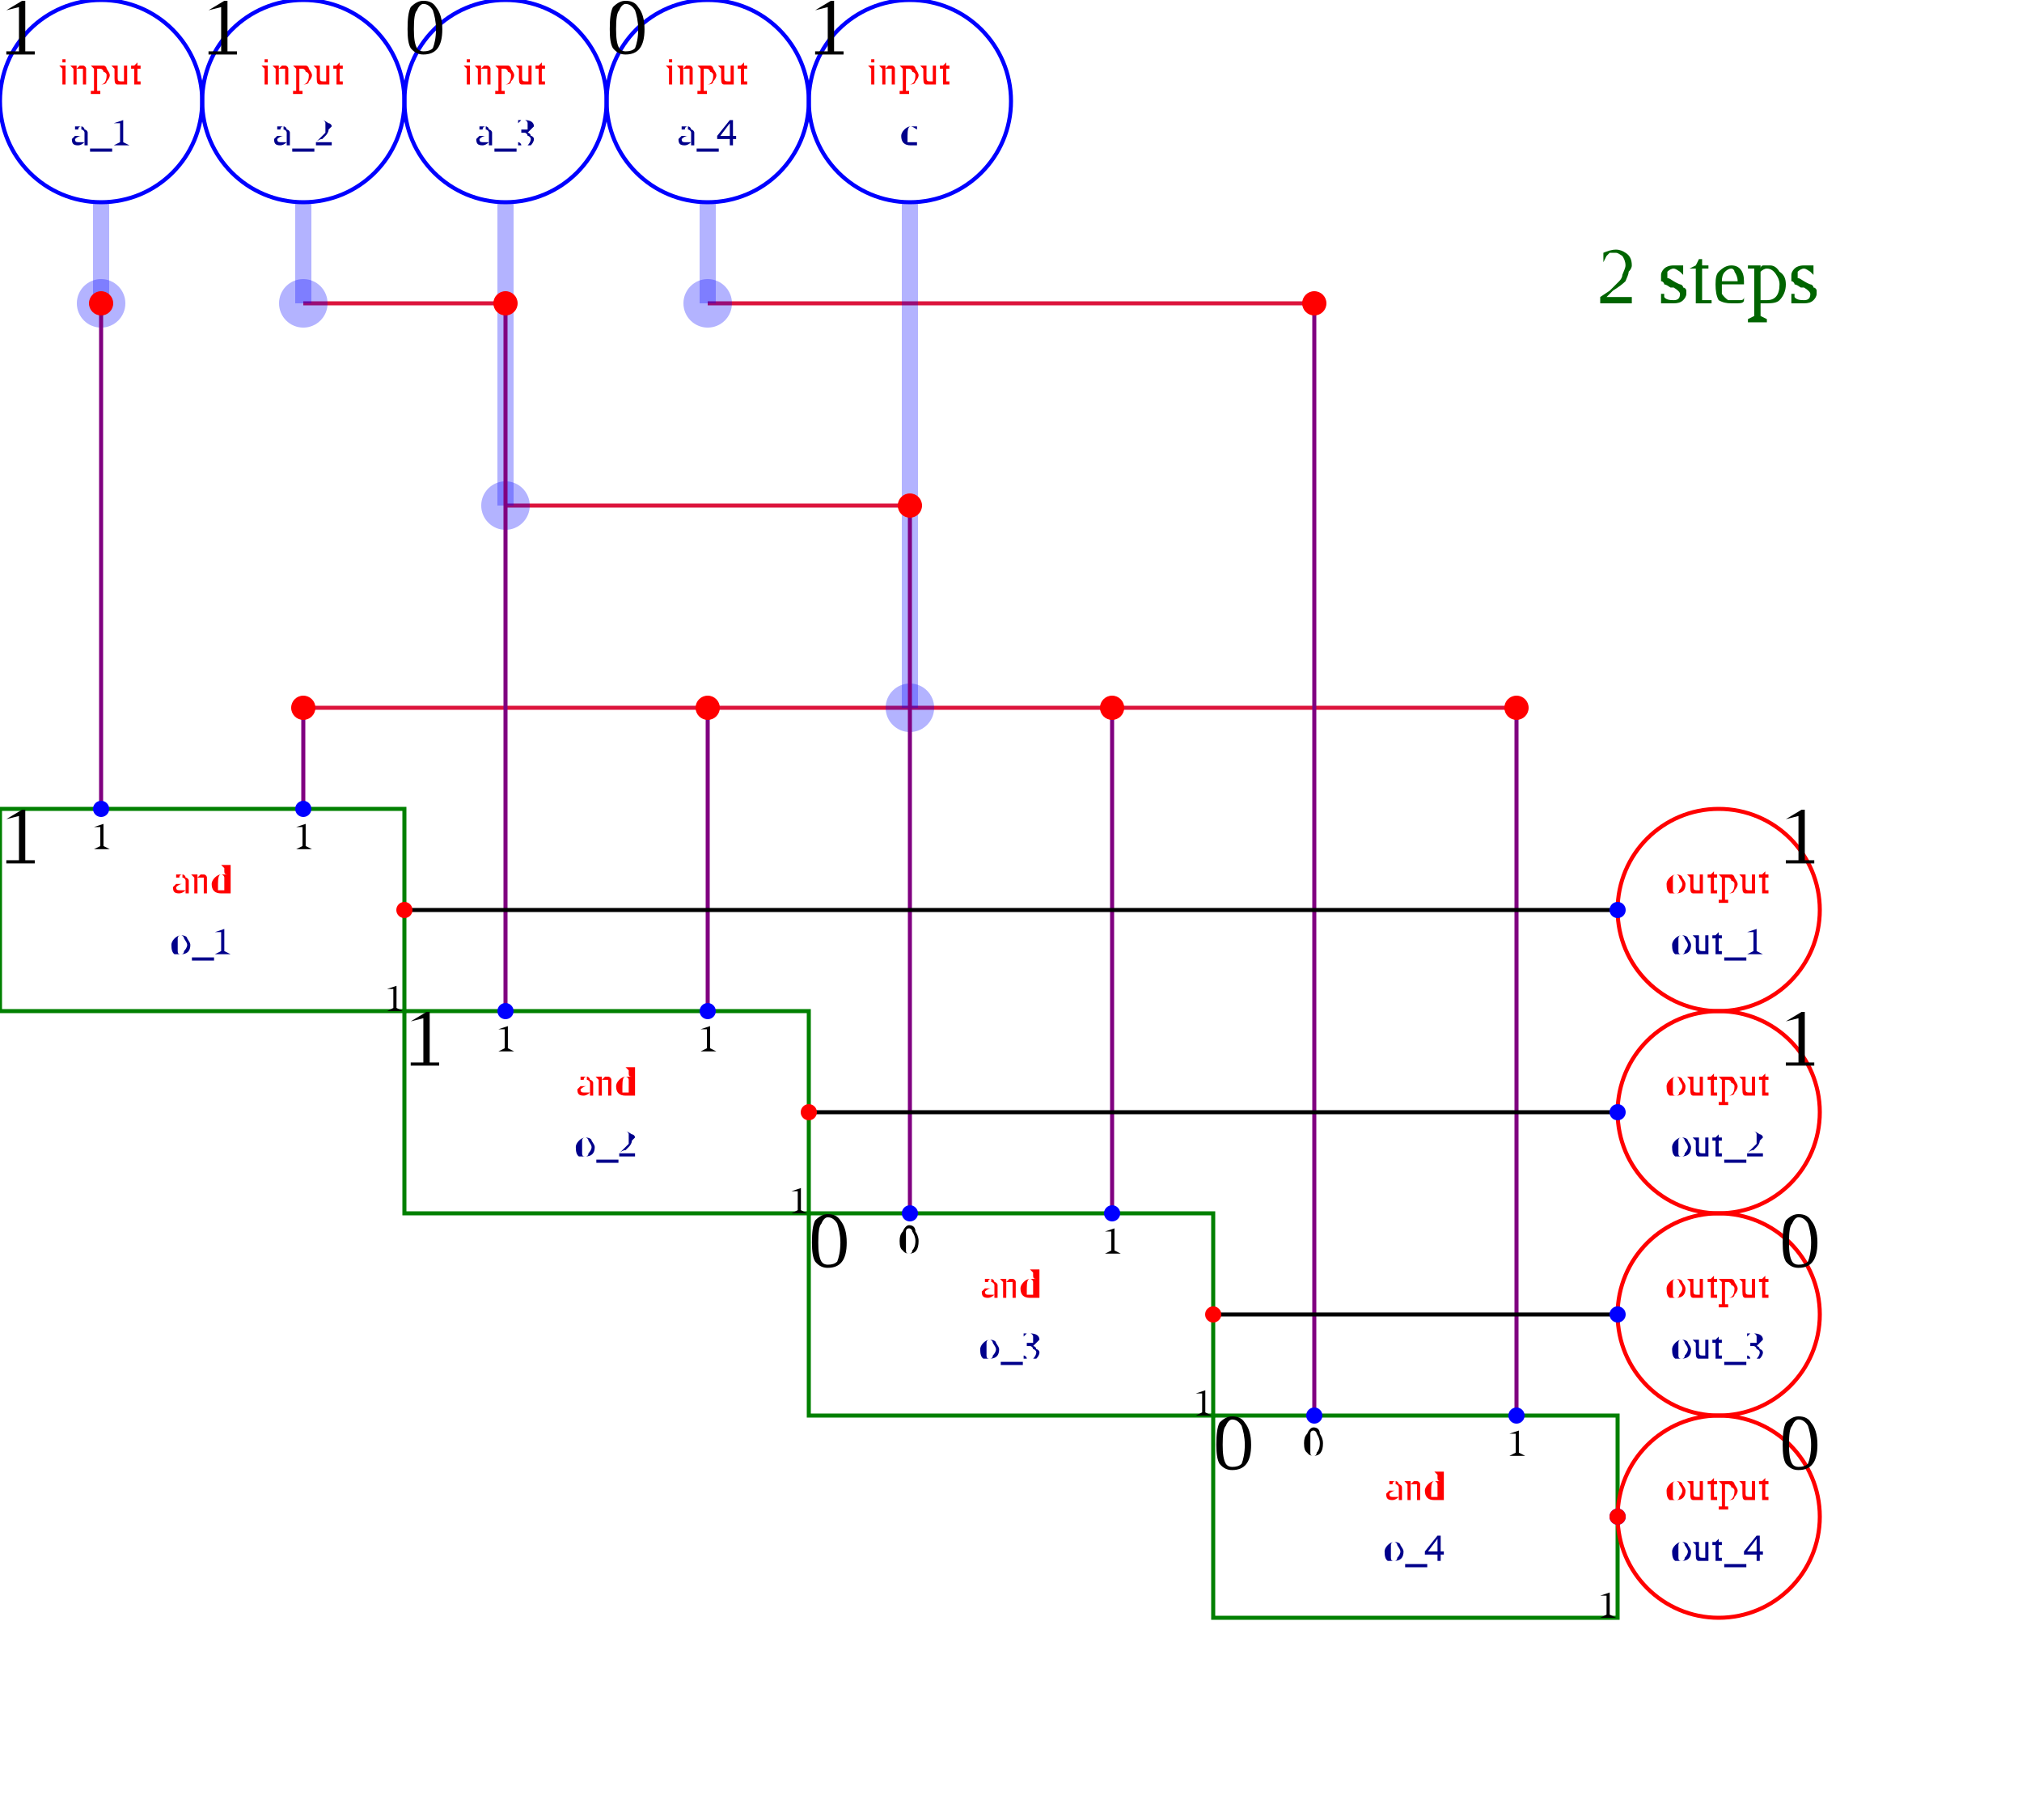
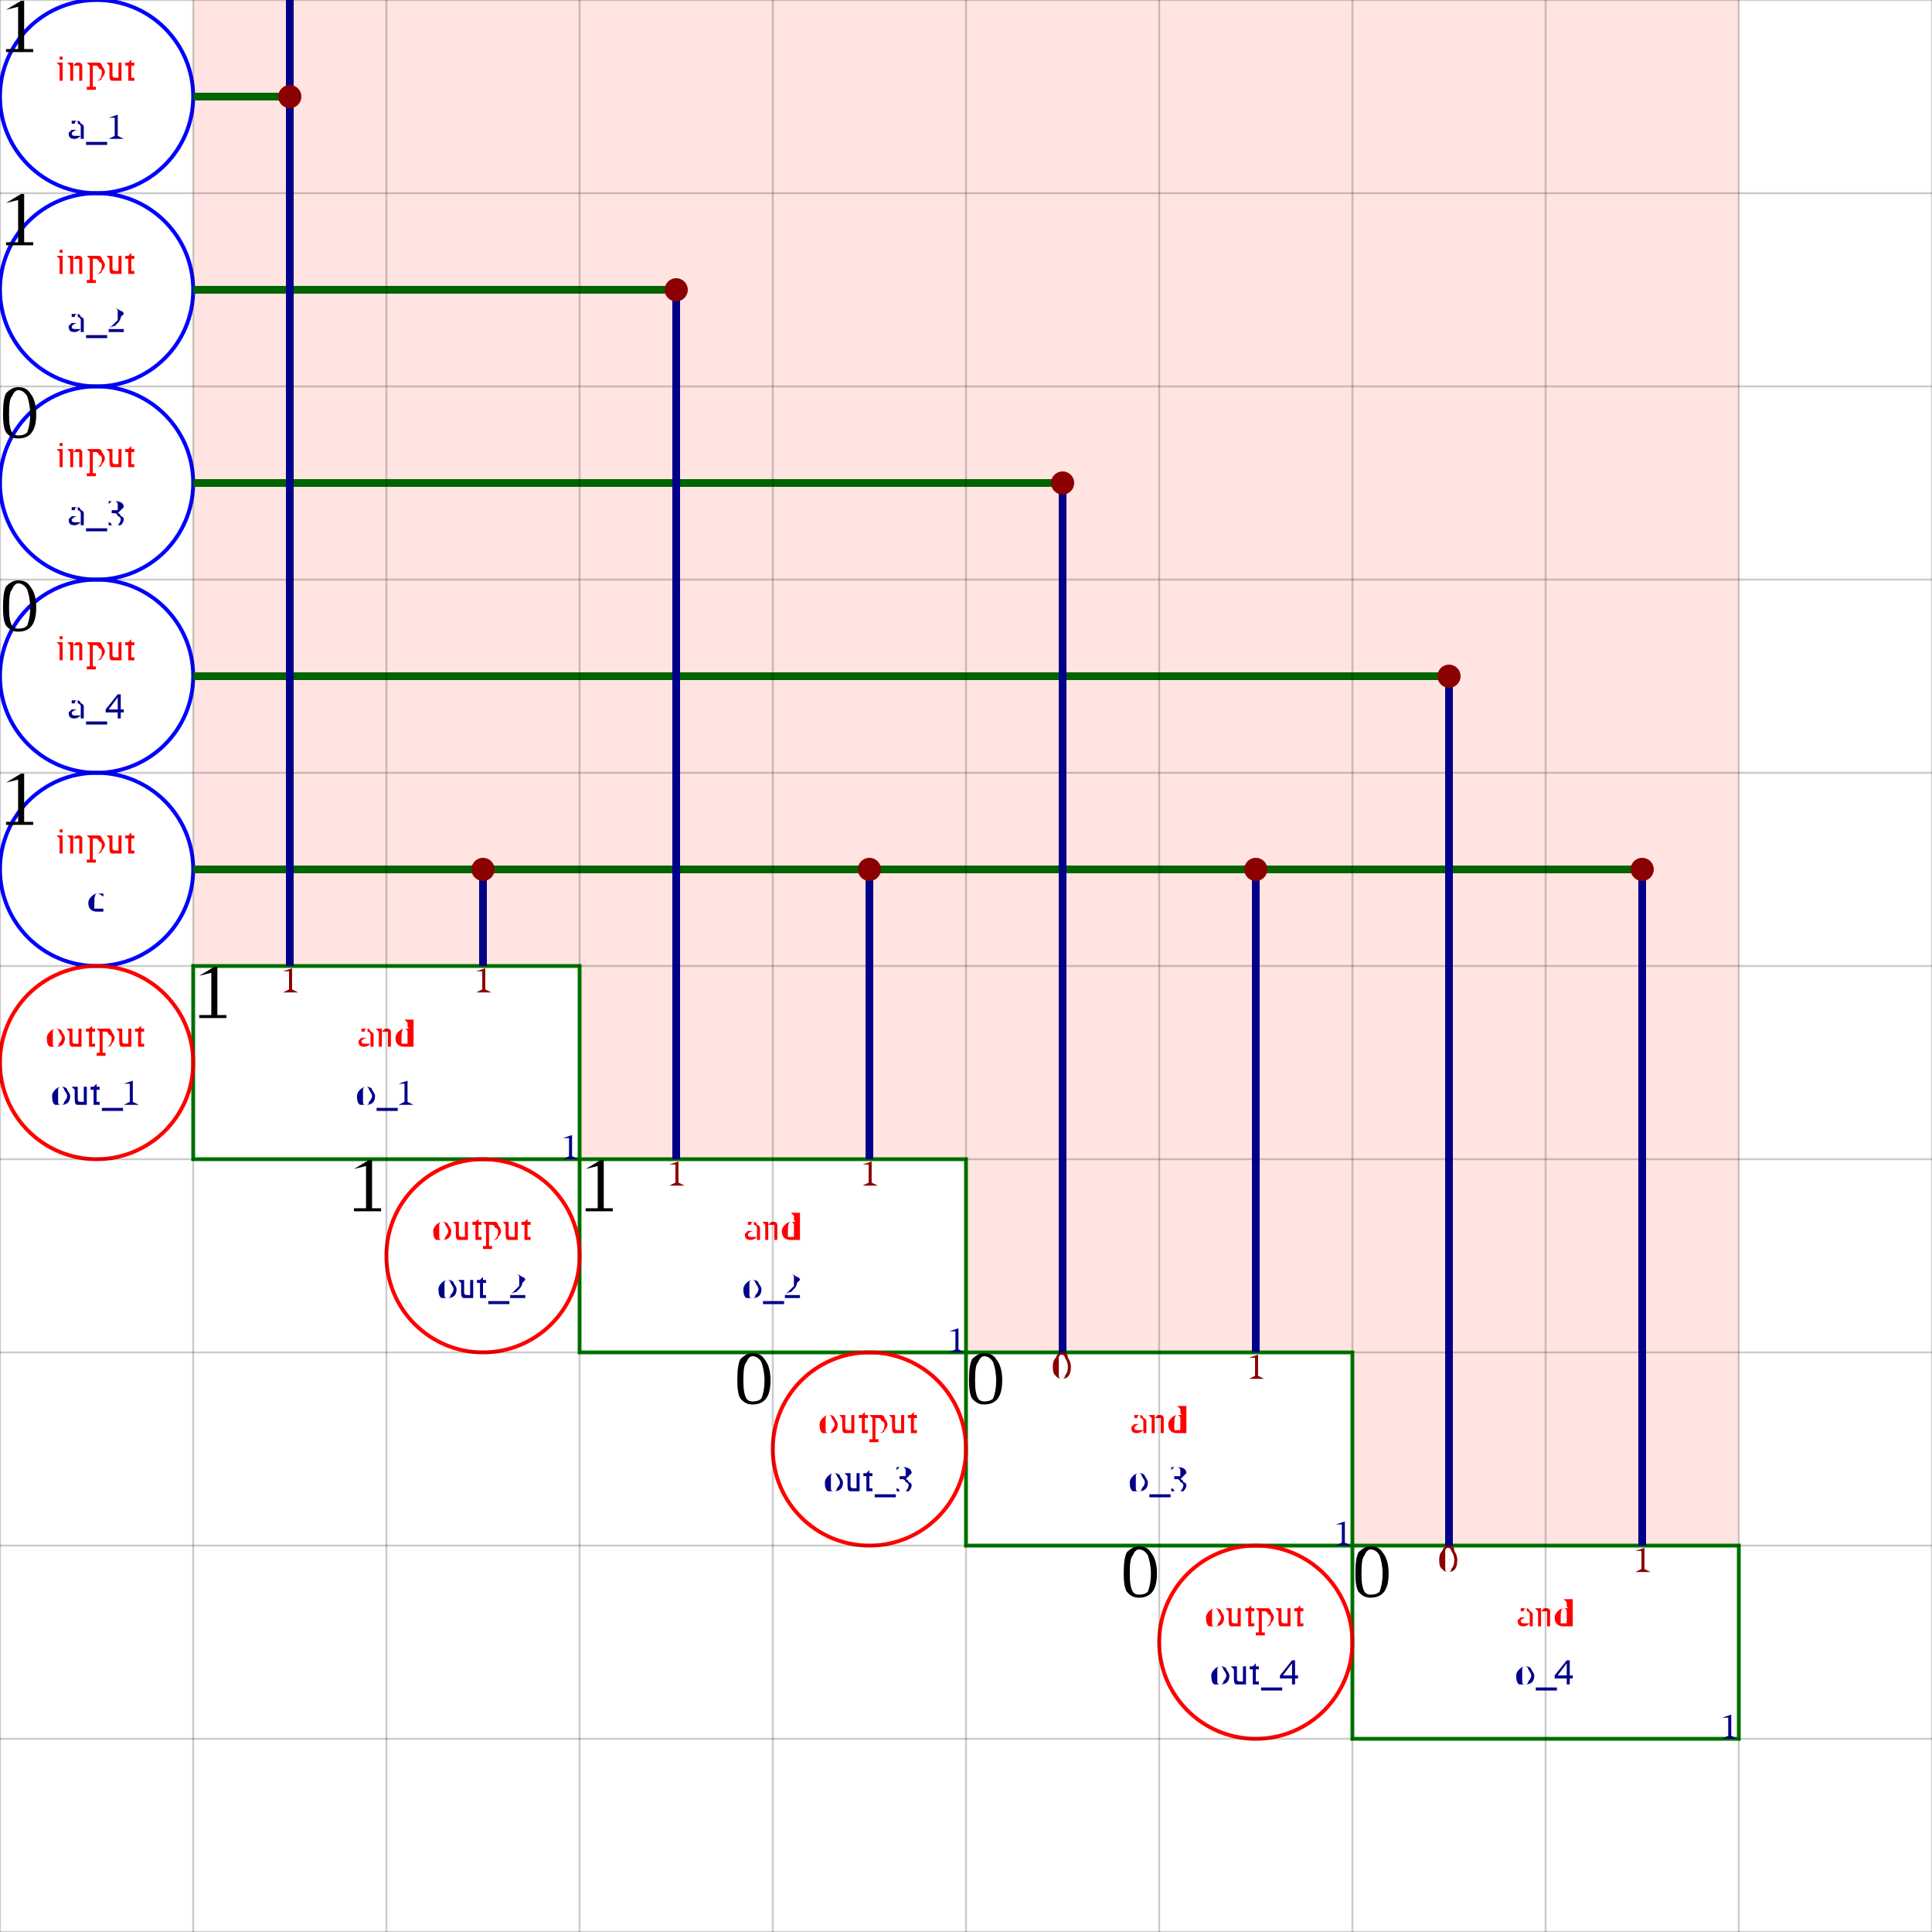
- <svg xmlns="http://www.w3.org/2000/svg" height="100%" viewBox="0 0 10 9" width="100%">
-   <text fill="darkGreen" font-size="0.4" stroke-width="0.04" text-anchor="end" x="9" y="1.5" z="-1">2 steps</text>
-   <line font-size="0.2" opacity="0.3" stroke="blue" stroke-width="0.08" x1="0.5" x2="0.5" y1="1" y2="1.5" />
-   <circle cx="0.5" cy="1.5" fill="blue" font-size="0.2" opacity="0.3" r="0.12" stroke-width="0.02" />
-   <line font-size="0.2" stroke="#DC143C" stroke-width="0.02" x1="1.5" x2="2.5" y1="1.5" y2="1.5" />
-   <line font-size="0.2" opacity="0.3" stroke="blue" stroke-width="0.08" x1="1.5" x2="1.5" y1="1" y2="1.5" />
-   <circle cx="1.5" cy="1.5" fill="blue" font-size="0.2" opacity="0.3" r="0.12" stroke-width="0.02" />
-   <line font-size="0.2" stroke="#DC143C" stroke-width="0.02" x1="2.5" x2="4.5" y1="2.5" y2="2.5" />
-   <line font-size="0.2" opacity="0.3" stroke="blue" stroke-width="0.08" x1="2.5" x2="2.5" y1="1" y2="2.5" />
-   <circle cx="2.5" cy="2.5" fill="blue" font-size="0.2" opacity="0.3" r="0.12" stroke-width="0.02" />
-   <line font-size="0.2" stroke="#DC143C" stroke-width="0.02" x1="3.5" x2="6.5" y1="1.5" y2="1.5" />
-   <line font-size="0.2" opacity="0.3" stroke="blue" stroke-width="0.08" x1="3.5" x2="3.5" y1="1" y2="1.5" />
-   <circle cx="3.5" cy="1.5" fill="blue" font-size="0.2" opacity="0.3" r="0.12" stroke-width="0.02" />
-   <line font-size="0.2" stroke="#DC143C" stroke-width="0.02" x1="1.5" x2="7.5" y1="3.5" y2="3.5" />
-   <line font-size="0.2" opacity="0.3" stroke="blue" stroke-width="0.08" x1="4.5" x2="4.5" y1="1" y2="3.5" />
-   <circle cx="4.5" cy="3.5" fill="blue" font-size="0.2" opacity="0.3" r="0.12" stroke-width="0.02" />
+ <svg xmlns="http://www.w3.org/2000/svg" height="100%" viewBox="0 0 10 10" width="100%">
+   <text fill="darkGreen" font-size="0.4" stroke-width="0.04" text-anchor="end" x="3" y="1" z="-1">2 steps</text>
+   <text fill="darkGreen" font-size="0.4" stroke-width="0.04" text-anchor="end" x="3" y="1.5" z="-1">5 thick</text>
+   <rect fill="mistyrose" font-size="0.2" height="1" stroke="transparent" stroke-width="0.02" width="1" x="1" y="0" />
+   <rect fill="mistyrose" font-size="0.2" height="1" stroke="transparent" stroke-width="0.02" width="1" x="1" y="1" />
+   <rect fill="mistyrose" font-size="0.2" height="1" stroke="transparent" stroke-width="0.02" width="1" x="1" y="2" />
+   <rect fill="mistyrose" font-size="0.2" height="1" stroke="transparent" stroke-width="0.02" width="1" x="1" y="3" />
+   <rect fill="mistyrose" font-size="0.2" height="1" stroke="transparent" stroke-width="0.02" width="1" x="1" y="4" />
+   <rect fill="mistyrose" font-size="0.2" height="1" stroke="transparent" stroke-width="0.02" width="1" x="2" y="0" />
+   <rect fill="mistyrose" font-size="0.2" height="1" stroke="transparent" stroke-width="0.02" width="1" x="2" y="1" />
+   <rect fill="mistyrose" font-size="0.2" height="1" stroke="transparent" stroke-width="0.02" width="1" x="2" y="2" />
+   <rect fill="mistyrose" font-size="0.2" height="1" stroke="transparent" stroke-width="0.02" width="1" x="2" y="3" />
+   <rect fill="mistyrose" font-size="0.2" height="1" stroke="transparent" stroke-width="0.02" width="1" x="2" y="4" />
+   <rect fill="mistyrose" font-size="0.2" height="1" stroke="transparent" stroke-width="0.02" width="1" x="3" y="0" />
+   <rect fill="mistyrose" font-size="0.2" height="1" stroke="transparent" stroke-width="0.02" width="1" x="3" y="1" />
+   <rect fill="mistyrose" font-size="0.2" height="1" stroke="transparent" stroke-width="0.02" width="1" x="3" y="2" />
+   <rect fill="mistyrose" font-size="0.2" height="1" stroke="transparent" stroke-width="0.02" width="1" x="3" y="3" />
+   <rect fill="mistyrose" font-size="0.2" height="1" stroke="transparent" stroke-width="0.02" width="1" x="3" y="4" />
+   <rect fill="mistyrose" font-size="0.2" height="1" stroke="transparent" stroke-width="0.02" width="1" x="3" y="5" />
+   <rect fill="mistyrose" font-size="0.2" height="1" stroke="transparent" stroke-width="0.02" width="1" x="4" y="0" />
+   <rect fill="mistyrose" font-size="0.2" height="1" stroke="transparent" stroke-width="0.02" width="1" x="4" y="1" />
+   <rect fill="mistyrose" font-size="0.2" height="1" stroke="transparent" stroke-width="0.02" width="1" x="4" y="2" />
+   <rect fill="mistyrose" font-size="0.2" height="1" stroke="transparent" stroke-width="0.02" width="1" x="4" y="3" />
+   <rect fill="mistyrose" font-size="0.2" height="1" stroke="transparent" stroke-width="0.02" width="1" x="4" y="4" />
+   <rect fill="mistyrose" font-size="0.2" height="1" stroke="transparent" stroke-width="0.02" width="1" x="4" y="5" />
+   <rect fill="mistyrose" font-size="0.2" height="1" stroke="transparent" stroke-width="0.02" width="1" x="5" y="0" />
+   <rect fill="mistyrose" font-size="0.2" height="1" stroke="transparent" stroke-width="0.02" width="1" x="5" y="1" />
+   <rect fill="mistyrose" font-size="0.2" height="1" stroke="transparent" stroke-width="0.02" width="1" x="5" y="2" />
+   <rect fill="mistyrose" font-size="0.2" height="1" stroke="transparent" stroke-width="0.02" width="1" x="5" y="3" />
+   <rect fill="mistyrose" font-size="0.2" height="1" stroke="transparent" stroke-width="0.02" width="1" x="5" y="4" />
+   <rect fill="mistyrose" font-size="0.2" height="1" stroke="transparent" stroke-width="0.02" width="1" x="5" y="5" />
+   <rect fill="mistyrose" font-size="0.2" height="1" stroke="transparent" stroke-width="0.02" width="1" x="5" y="6" />
+   <rect fill="mistyrose" font-size="0.2" height="1" stroke="transparent" stroke-width="0.02" width="1" x="6" y="0" />
+   <rect fill="mistyrose" font-size="0.2" height="1" stroke="transparent" stroke-width="0.02" width="1" x="6" y="1" />
+   <rect fill="mistyrose" font-size="0.2" height="1" stroke="transparent" stroke-width="0.02" width="1" x="6" y="2" />
+   <rect fill="mistyrose" font-size="0.2" height="1" stroke="transparent" stroke-width="0.02" width="1" x="6" y="3" />
+   <rect fill="mistyrose" font-size="0.2" height="1" stroke="transparent" stroke-width="0.02" width="1" x="6" y="4" />
+   <rect fill="mistyrose" font-size="0.2" height="1" stroke="transparent" stroke-width="0.02" width="1" x="6" y="5" />
+   <rect fill="mistyrose" font-size="0.2" height="1" stroke="transparent" stroke-width="0.02" width="1" x="6" y="6" />
+   <rect fill="mistyrose" font-size="0.2" height="1" stroke="transparent" stroke-width="0.02" width="1" x="7" y="0" />
+   <rect fill="mistyrose" font-size="0.2" height="1" stroke="transparent" stroke-width="0.02" width="1" x="7" y="1" />
+   <rect fill="mistyrose" font-size="0.2" height="1" stroke="transparent" stroke-width="0.02" width="1" x="7" y="2" />
+   <rect fill="mistyrose" font-size="0.2" height="1" stroke="transparent" stroke-width="0.02" width="1" x="7" y="3" />
+   <rect fill="mistyrose" font-size="0.2" height="1" stroke="transparent" stroke-width="0.02" width="1" x="7" y="4" />
+   <rect fill="mistyrose" font-size="0.2" height="1" stroke="transparent" stroke-width="0.02" width="1" x="7" y="5" />
+   <rect fill="mistyrose" font-size="0.2" height="1" stroke="transparent" stroke-width="0.02" width="1" x="7" y="6" />
+   <rect fill="mistyrose" font-size="0.2" height="1" stroke="transparent" stroke-width="0.02" width="1" x="7" y="7" />
+   <rect fill="mistyrose" font-size="0.2" height="1" stroke="transparent" stroke-width="0.02" width="1" x="8" y="0" />
+   <rect fill="mistyrose" font-size="0.2" height="1" stroke="transparent" stroke-width="0.02" width="1" x="8" y="1" />
+   <rect fill="mistyrose" font-size="0.2" height="1" stroke="transparent" stroke-width="0.02" width="1" x="8" y="2" />
+   <rect fill="mistyrose" font-size="0.2" height="1" stroke="transparent" stroke-width="0.02" width="1" x="8" y="3" />
+   <rect fill="mistyrose" font-size="0.2" height="1" stroke="transparent" stroke-width="0.02" width="1" x="8" y="4" />
+   <rect fill="mistyrose" font-size="0.2" height="1" stroke="transparent" stroke-width="0.02" width="1" x="8" y="5" />
+   <rect fill="mistyrose" font-size="0.2" height="1" stroke="transparent" stroke-width="0.02" width="1" x="8" y="6" />
+   <rect fill="mistyrose" font-size="0.2" height="1" stroke="transparent" stroke-width="0.02" width="1" x="8" y="7" />
  <circle cx="0.5" cy="0.5" fill="transparent" font-size="0.2" r="0.5" stroke="blue" stroke-width="0.02" />
  <text dominant-baseline="hanging" fill="black" font-size="0.4" stroke-width="0.04" text-anchor="start" x="0" y="0">1</text>
  <text dominant-baseline="auto" fill="red" font-size="0.2" stroke-width="0.02" text-anchor="middle" x="0.5" y="0.417">input</text>
  <text dominant-baseline="hanging" fill="darkblue" font-size="0.2" stroke-width="0.02" text-anchor="middle" x="0.5" y="0.583">a_1</text>
-   <circle cx="1.5" cy="0.5" fill="transparent" font-size="0.2" r="0.5" stroke="blue" stroke-width="0.02" />
-   <text dominant-baseline="hanging" fill="black" font-size="0.4" stroke-width="0.04" text-anchor="start" x="1" y="0">1</text>
-   <text dominant-baseline="auto" fill="red" font-size="0.2" stroke-width="0.02" text-anchor="middle" x="1.5" y="0.417">input</text>
-   <text dominant-baseline="hanging" fill="darkblue" font-size="0.2" stroke-width="0.02" text-anchor="middle" x="1.5" y="0.583">a_2</text>
-   <circle cx="2.5" cy="0.5" fill="transparent" font-size="0.2" r="0.5" stroke="blue" stroke-width="0.02" />
-   <text dominant-baseline="hanging" fill="black" font-size="0.4" stroke-width="0.04" text-anchor="start" x="2" y="0">0</text>
-   <text dominant-baseline="auto" fill="red" font-size="0.2" stroke-width="0.02" text-anchor="middle" x="2.5" y="0.417">input</text>
-   <text dominant-baseline="hanging" fill="darkblue" font-size="0.2" stroke-width="0.02" text-anchor="middle" x="2.5" y="0.583">a_3</text>
-   <circle cx="3.5" cy="0.5" fill="transparent" font-size="0.2" r="0.5" stroke="blue" stroke-width="0.02" />
-   <text dominant-baseline="hanging" fill="black" font-size="0.4" stroke-width="0.04" text-anchor="start" x="3" y="0">0</text>
-   <text dominant-baseline="auto" fill="red" font-size="0.2" stroke-width="0.02" text-anchor="middle" x="3.5" y="0.417">input</text>
-   <text dominant-baseline="hanging" fill="darkblue" font-size="0.2" stroke-width="0.02" text-anchor="middle" x="3.5" y="0.583">a_4</text>
-   <circle cx="4.5" cy="0.5" fill="transparent" font-size="0.2" r="0.5" stroke="blue" stroke-width="0.02" />
-   <text dominant-baseline="hanging" fill="black" font-size="0.4" stroke-width="0.04" text-anchor="start" x="4" y="0">1</text>
-   <text dominant-baseline="auto" fill="red" font-size="0.2" stroke-width="0.02" text-anchor="middle" x="4.5" y="0.417">input</text>
-   <text dominant-baseline="hanging" fill="darkblue" font-size="0.2" stroke-width="0.02" text-anchor="middle" x="4.5" y="0.583">c</text>
-   <rect fill="transparent" font-size="0.2" height="1" stroke="green" stroke-width="0.02" width="2" x="0" y="4" />
+   <circle cx="0.5" cy="1.5" fill="transparent" font-size="0.2" r="0.5" stroke="blue" stroke-width="0.02" />
+   <text dominant-baseline="hanging" fill="black" font-size="0.4" stroke-width="0.04" text-anchor="start" x="0" y="1">1</text>
+   <text dominant-baseline="auto" fill="red" font-size="0.2" stroke-width="0.02" text-anchor="middle" x="0.5" y="1.417">input</text>
+   <text dominant-baseline="hanging" fill="darkblue" font-size="0.2" stroke-width="0.02" text-anchor="middle" x="0.5" y="1.583">a_2</text>
+   <circle cx="0.5" cy="2.5" fill="transparent" font-size="0.2" r="0.5" stroke="blue" stroke-width="0.02" />
+   <text dominant-baseline="hanging" fill="black" font-size="0.4" stroke-width="0.04" text-anchor="start" x="0" y="2">0</text>
+   <text dominant-baseline="auto" fill="red" font-size="0.2" stroke-width="0.02" text-anchor="middle" x="0.5" y="2.417">input</text>
+   <text dominant-baseline="hanging" fill="darkblue" font-size="0.2" stroke-width="0.02" text-anchor="middle" x="0.5" y="2.583">a_3</text>
+   <circle cx="0.5" cy="3.5" fill="transparent" font-size="0.2" r="0.5" stroke="blue" stroke-width="0.02" />
+   <text dominant-baseline="hanging" fill="black" font-size="0.4" stroke-width="0.04" text-anchor="start" x="0" y="3">0</text>
+   <text dominant-baseline="auto" fill="red" font-size="0.2" stroke-width="0.02" text-anchor="middle" x="0.5" y="3.417">input</text>
+   <text dominant-baseline="hanging" fill="darkblue" font-size="0.2" stroke-width="0.02" text-anchor="middle" x="0.5" y="3.583">a_4</text>
+   <circle cx="0.5" cy="4.5" fill="transparent" font-size="0.2" r="0.5" stroke="blue" stroke-width="0.02" />
  <text dominant-baseline="hanging" fill="black" font-size="0.4" stroke-width="0.04" text-anchor="start" x="0" y="4">1</text>
-   <text fill="black" font-size="0.2" stroke-width="0.02" text-anchor="end" x="2" y="5">1</text>
-   <text dominant-baseline="auto" fill="red" font-size="0.2" stroke-width="0.02" text-anchor="middle" x="1" y="4.417">and</text>
-   <text dominant-baseline="hanging" fill="darkblue" font-size="0.2" stroke-width="0.02" text-anchor="middle" x="1" y="4.583">o_1</text>
-   <line font-size="0.2" stroke="purple" stroke-width="0.02" x1="0.5" x2="0.5" y1="1.5" y2="4" />
-   <circle cx="0.5" cy="1.5" fill="red" font-size="0.2" r="0.06" stroke-width="0.02" />
-   <circle cx="0.5" cy="4" fill="blue" font-size="0.2" r="0.04" stroke-width="0.02" />
-   <text fill="black" font-size="0.2" stroke-width="0.02" text-anchor="middle" x="0.5" y="4.2">1</text>
-   <line font-size="0.2" stroke="purple" stroke-width="0.02" x1="1.5" x2="1.5" y1="3.5" y2="4" />
-   <circle cx="1.5" cy="3.5" fill="red" font-size="0.2" r="0.06" stroke-width="0.02" />
-   <circle cx="1.5" cy="4" fill="blue" font-size="0.2" r="0.04" stroke-width="0.02" />
-   <text fill="black" font-size="0.2" stroke-width="0.02" text-anchor="middle" x="1.5" y="4.2">1</text>
-   <rect fill="transparent" font-size="0.2" height="1" stroke="green" stroke-width="0.02" width="2" x="2" y="5" />
-   <text dominant-baseline="hanging" fill="black" font-size="0.4" stroke-width="0.04" text-anchor="start" x="2" y="5">1</text>
-   <text fill="black" font-size="0.2" stroke-width="0.02" text-anchor="end" x="4" y="6">1</text>
-   <text dominant-baseline="auto" fill="red" font-size="0.2" stroke-width="0.02" text-anchor="middle" x="3" y="5.417">and</text>
-   <text dominant-baseline="hanging" fill="darkblue" font-size="0.2" stroke-width="0.02" text-anchor="middle" x="3" y="5.583">o_2</text>
-   <line font-size="0.2" stroke="purple" stroke-width="0.02" x1="2.5" x2="2.5" y1="1.5" y2="5" />
-   <circle cx="2.5" cy="1.5" fill="red" font-size="0.2" r="0.06" stroke-width="0.02" />
-   <circle cx="2.5" cy="5" fill="blue" font-size="0.2" r="0.04" stroke-width="0.02" />
-   <text fill="black" font-size="0.2" stroke-width="0.02" text-anchor="middle" x="2.5" y="5.2">1</text>
-   <line font-size="0.2" stroke="purple" stroke-width="0.02" x1="3.5" x2="3.5" y1="3.5" y2="5" />
-   <circle cx="3.5" cy="3.5" fill="red" font-size="0.2" r="0.06" stroke-width="0.02" />
-   <circle cx="3.5" cy="5" fill="blue" font-size="0.2" r="0.04" stroke-width="0.02" />
-   <text fill="black" font-size="0.2" stroke-width="0.02" text-anchor="middle" x="3.5" y="5.2">1</text>
-   <rect fill="transparent" font-size="0.2" height="1" stroke="green" stroke-width="0.02" width="2" x="4" y="6" />
-   <text dominant-baseline="hanging" fill="black" font-size="0.4" stroke-width="0.04" text-anchor="start" x="4" y="6">0</text>
-   <text fill="black" font-size="0.2" stroke-width="0.02" text-anchor="end" x="6" y="7">1</text>
-   <text dominant-baseline="auto" fill="red" font-size="0.2" stroke-width="0.02" text-anchor="middle" x="5" y="6.417">and</text>
-   <text dominant-baseline="hanging" fill="darkblue" font-size="0.2" stroke-width="0.02" text-anchor="middle" x="5" y="6.583">o_3</text>
-   <line font-size="0.2" stroke="purple" stroke-width="0.02" x1="4.5" x2="4.5" y1="2.5" y2="6" />
-   <circle cx="4.5" cy="2.5" fill="red" font-size="0.2" r="0.06" stroke-width="0.02" />
-   <circle cx="4.5" cy="6" fill="blue" font-size="0.2" r="0.04" stroke-width="0.02" />
-   <text fill="black" font-size="0.2" stroke-width="0.02" text-anchor="middle" x="4.5" y="6.2">0</text>
-   <line font-size="0.2" stroke="purple" stroke-width="0.02" x1="5.5" x2="5.5" y1="3.5" y2="6" />
-   <circle cx="5.5" cy="3.5" fill="red" font-size="0.2" r="0.06" stroke-width="0.02" />
-   <circle cx="5.5" cy="6" fill="blue" font-size="0.2" r="0.04" stroke-width="0.02" />
-   <text fill="black" font-size="0.2" stroke-width="0.02" text-anchor="middle" x="5.5" y="6.2">1</text>
-   <rect fill="transparent" font-size="0.2" height="1" stroke="green" stroke-width="0.02" width="2" x="6" y="7" />
-   <text dominant-baseline="hanging" fill="black" font-size="0.4" stroke-width="0.04" text-anchor="start" x="6" y="7">0</text>
-   <text fill="black" font-size="0.2" stroke-width="0.02" text-anchor="end" x="8" y="8">1</text>
-   <text dominant-baseline="auto" fill="red" font-size="0.2" stroke-width="0.02" text-anchor="middle" x="7" y="7.417">and</text>
-   <text dominant-baseline="hanging" fill="darkblue" font-size="0.2" stroke-width="0.02" text-anchor="middle" x="7" y="7.583">o_4</text>
-   <line font-size="0.2" stroke="purple" stroke-width="0.02" x1="6.5" x2="6.5" y1="1.5" y2="7" />
-   <circle cx="6.5" cy="1.5" fill="red" font-size="0.2" r="0.06" stroke-width="0.02" />
-   <circle cx="6.5" cy="7" fill="blue" font-size="0.2" r="0.04" stroke-width="0.02" />
-   <text fill="black" font-size="0.2" stroke-width="0.02" text-anchor="middle" x="6.5" y="7.2">0</text>
-   <line font-size="0.2" stroke="purple" stroke-width="0.02" x1="7.5" x2="7.5" y1="3.5" y2="7" />
-   <circle cx="7.5" cy="3.5" fill="red" font-size="0.2" r="0.06" stroke-width="0.02" />
-   <circle cx="7.5" cy="7" fill="blue" font-size="0.2" r="0.04" stroke-width="0.02" />
-   <text fill="black" font-size="0.2" stroke-width="0.02" text-anchor="middle" x="7.5" y="7.2">1</text>
-   <circle cx="8.5" cy="4.5" fill="transparent" font-size="0.2" r="0.5" stroke="red" stroke-width="0.02" />
-   <text dominant-baseline="hanging" fill="black" font-size="0.4" stroke-width="0.04" text-anchor="end" x="9" y="4">1</text>
-   <text dominant-baseline="auto" fill="red" font-size="0.2" stroke-width="0.02" text-anchor="middle" x="8.5" y="4.417">output</text>
-   <text dominant-baseline="hanging" fill="darkblue" font-size="0.2" stroke-width="0.02" text-anchor="middle" x="8.5" y="4.583">out_1</text>
-   <line font-size="0.2" stroke="black" stroke-width="0.02" x1="2" x2="8" y1="4.5" y2="4.5" />
-   <circle cx="8" cy="4.5" fill="blue" font-size="0.2" r="0.04" stroke-width="0.02" />
-   <circle cx="2" cy="4.5" fill="red" font-size="0.2" r="0.04" stroke-width="0.02" />
-   <circle cx="8.5" cy="5.5" fill="transparent" font-size="0.2" r="0.5" stroke="red" stroke-width="0.02" />
-   <text dominant-baseline="hanging" fill="black" font-size="0.4" stroke-width="0.04" text-anchor="end" x="9" y="5">1</text>
-   <text dominant-baseline="auto" fill="red" font-size="0.2" stroke-width="0.02" text-anchor="middle" x="8.5" y="5.417">output</text>
-   <text dominant-baseline="hanging" fill="darkblue" font-size="0.2" stroke-width="0.02" text-anchor="middle" x="8.5" y="5.583">out_2</text>
-   <line font-size="0.2" stroke="black" stroke-width="0.02" x1="4" x2="8" y1="5.5" y2="5.5" />
-   <circle cx="8" cy="5.5" fill="blue" font-size="0.2" r="0.04" stroke-width="0.02" />
-   <circle cx="4" cy="5.5" fill="red" font-size="0.2" r="0.04" stroke-width="0.02" />
-   <circle cx="8.5" cy="6.5" fill="transparent" font-size="0.2" r="0.5" stroke="red" stroke-width="0.02" />
-   <text dominant-baseline="hanging" fill="black" font-size="0.4" stroke-width="0.04" text-anchor="end" x="9" y="6">0</text>
-   <text dominant-baseline="auto" fill="red" font-size="0.2" stroke-width="0.02" text-anchor="middle" x="8.5" y="6.417">output</text>
-   <text dominant-baseline="hanging" fill="darkblue" font-size="0.2" stroke-width="0.02" text-anchor="middle" x="8.5" y="6.583">out_3</text>
-   <line font-size="0.2" stroke="black" stroke-width="0.02" x1="6" x2="8" y1="6.5" y2="6.5" />
-   <circle cx="8" cy="6.5" fill="blue" font-size="0.2" r="0.04" stroke-width="0.02" />
-   <circle cx="6" cy="6.5" fill="red" font-size="0.2" r="0.04" stroke-width="0.02" />
-   <circle cx="8.5" cy="7.5" fill="transparent" font-size="0.2" r="0.5" stroke="red" stroke-width="0.02" />
-   <text dominant-baseline="hanging" fill="black" font-size="0.4" stroke-width="0.04" text-anchor="end" x="9" y="7">0</text>
-   <text dominant-baseline="auto" fill="red" font-size="0.2" stroke-width="0.02" text-anchor="middle" x="8.5" y="7.417">output</text>
-   <text dominant-baseline="hanging" fill="darkblue" font-size="0.2" stroke-width="0.02" text-anchor="middle" x="8.5" y="7.583">out_4</text>
-   <line font-size="0.2" stroke="black" stroke-width="0.02" x1="8" x2="8" y1="7.5" y2="7.5" />
-   <circle cx="8" cy="7.5" fill="blue" font-size="0.2" r="0.04" stroke-width="0.02" />
-   <circle cx="8" cy="7.5" fill="red" font-size="0.2" r="0.04" stroke-width="0.02" />
+   <text dominant-baseline="auto" fill="red" font-size="0.2" stroke-width="0.02" text-anchor="middle" x="0.5" y="4.417">input</text>
+   <text dominant-baseline="hanging" fill="darkblue" font-size="0.2" stroke-width="0.02" text-anchor="middle" x="0.5" y="4.583">c</text>
+   <rect fill="transparent" font-size="0.2" height="1" stroke="green" stroke-width="0.02" width="2" x="1" y="5" />
+   <text dominant-baseline="hanging" fill="black" font-size="0.4" stroke-width="0.04" text-anchor="start" x="1" y="5">1</text>
+   <text fill="darkBlue" font-size="0.2" stroke-width="0.02" text-anchor="end" x="3" y="6">1</text>
+   <text dominant-baseline="auto" fill="red" font-size="0.2" stroke-width="0.02" text-anchor="middle" x="2" y="5.417">and</text>
+   <text dominant-baseline="hanging" fill="darkblue" font-size="0.2" stroke-width="0.02" text-anchor="middle" x="2" y="5.583">o_1</text>
+   <text dominant-baseline="hanging" fill="darkRed" font-size="0.2" stroke-width="0.02" text-anchor="middle" x="1.5" y="5">1</text>
+   <text dominant-baseline="hanging" fill="darkRed" font-size="0.2" stroke-width="0.02" text-anchor="middle" x="2.5" y="5">1</text>
+   <rect fill="transparent" font-size="0.2" height="1" stroke="green" stroke-width="0.02" width="2" x="3" y="6" />
+   <text dominant-baseline="hanging" fill="black" font-size="0.4" stroke-width="0.04" text-anchor="start" x="3" y="6">1</text>
+   <text fill="darkBlue" font-size="0.2" stroke-width="0.02" text-anchor="end" x="5" y="7">1</text>
+   <text dominant-baseline="auto" fill="red" font-size="0.2" stroke-width="0.02" text-anchor="middle" x="4" y="6.417">and</text>
+   <text dominant-baseline="hanging" fill="darkblue" font-size="0.2" stroke-width="0.02" text-anchor="middle" x="4" y="6.583">o_2</text>
+   <text dominant-baseline="hanging" fill="darkRed" font-size="0.2" stroke-width="0.02" text-anchor="middle" x="3.5" y="6">1</text>
+   <text dominant-baseline="hanging" fill="darkRed" font-size="0.2" stroke-width="0.02" text-anchor="middle" x="4.5" y="6">1</text>
+   <rect fill="transparent" font-size="0.2" height="1" stroke="green" stroke-width="0.02" width="2" x="5" y="7" />
+   <text dominant-baseline="hanging" fill="black" font-size="0.4" stroke-width="0.04" text-anchor="start" x="5" y="7">0</text>
+   <text fill="darkBlue" font-size="0.2" stroke-width="0.02" text-anchor="end" x="7" y="8">1</text>
+   <text dominant-baseline="auto" fill="red" font-size="0.2" stroke-width="0.02" text-anchor="middle" x="6" y="7.417">and</text>
+   <text dominant-baseline="hanging" fill="darkblue" font-size="0.2" stroke-width="0.02" text-anchor="middle" x="6" y="7.583">o_3</text>
+   <text dominant-baseline="hanging" fill="darkRed" font-size="0.2" stroke-width="0.02" text-anchor="middle" x="5.5" y="7">0</text>
+   <text dominant-baseline="hanging" fill="darkRed" font-size="0.2" stroke-width="0.02" text-anchor="middle" x="6.5" y="7">1</text>
+   <rect fill="transparent" font-size="0.2" height="1" stroke="green" stroke-width="0.02" width="2" x="7" y="8" />
+   <text dominant-baseline="hanging" fill="black" font-size="0.4" stroke-width="0.04" text-anchor="start" x="7" y="8">0</text>
+   <text fill="darkBlue" font-size="0.2" stroke-width="0.02" text-anchor="end" x="9" y="9">1</text>
+   <text dominant-baseline="auto" fill="red" font-size="0.2" stroke-width="0.02" text-anchor="middle" x="8" y="8.417">and</text>
+   <text dominant-baseline="hanging" fill="darkblue" font-size="0.2" stroke-width="0.02" text-anchor="middle" x="8" y="8.583">o_4</text>
+   <text dominant-baseline="hanging" fill="darkRed" font-size="0.2" stroke-width="0.02" text-anchor="middle" x="7.5" y="8">0</text>
+   <text dominant-baseline="hanging" fill="darkRed" font-size="0.2" stroke-width="0.02" text-anchor="middle" x="8.5" y="8">1</text>
+   <circle cx="0.5" cy="5.5" fill="transparent" font-size="0.2" r="0.5" stroke="red" stroke-width="0.02" />
+   <text dominant-baseline="hanging" fill="black" font-size="0.4" stroke-width="0.04" text-anchor="end" x="0" y="5">1</text>
+   <text dominant-baseline="auto" fill="red" font-size="0.2" stroke-width="0.02" text-anchor="middle" x="0.5" y="5.417">output</text>
+   <text dominant-baseline="hanging" fill="darkblue" font-size="0.2" stroke-width="0.02" text-anchor="middle" x="0.5" y="5.583">out_1</text>
+   <circle cx="2.5" cy="6.5" fill="transparent" font-size="0.2" r="0.5" stroke="red" stroke-width="0.02" />
+   <text dominant-baseline="hanging" fill="black" font-size="0.4" stroke-width="0.04" text-anchor="end" x="2" y="6">1</text>
+   <text dominant-baseline="auto" fill="red" font-size="0.2" stroke-width="0.02" text-anchor="middle" x="2.5" y="6.417">output</text>
+   <text dominant-baseline="hanging" fill="darkblue" font-size="0.2" stroke-width="0.02" text-anchor="middle" x="2.5" y="6.583">out_2</text>
+   <circle cx="4.5" cy="7.5" fill="transparent" font-size="0.2" r="0.5" stroke="red" stroke-width="0.02" />
+   <text dominant-baseline="hanging" fill="black" font-size="0.4" stroke-width="0.04" text-anchor="end" x="4" y="7">0</text>
+   <text dominant-baseline="auto" fill="red" font-size="0.2" stroke-width="0.02" text-anchor="middle" x="4.5" y="7.417">output</text>
+   <text dominant-baseline="hanging" fill="darkblue" font-size="0.2" stroke-width="0.02" text-anchor="middle" x="4.5" y="7.583">out_3</text>
+   <circle cx="6.5" cy="8.5" fill="transparent" font-size="0.2" r="0.5" stroke="red" stroke-width="0.02" />
+   <text dominant-baseline="hanging" fill="black" font-size="0.4" stroke-width="0.04" text-anchor="end" x="6" y="8">0</text>
+   <text dominant-baseline="auto" fill="red" font-size="0.2" stroke-width="0.02" text-anchor="middle" x="6.5" y="8.417">output</text>
+   <text dominant-baseline="hanging" fill="darkblue" font-size="0.2" stroke-width="0.02" text-anchor="middle" x="6.5" y="8.583">out_4</text>
+   <line fill="transparent" font-size="0.2" stroke="darkgreen" stroke-width="0.04" x1="1" x2="1.5" y1="0.5" y2="0.5" />
+   <line fill="transparent" font-size="0.2" stroke="darkblue" stroke-width="0.04" x1="1.5" x2="1.5" y1="0" y2="0.5" />
+   <line fill="transparent" font-size="0.2" stroke="darkblue" stroke-width="0.04" x1="1.5" x2="1.5" y1="0.5" y2="1" />
+   <circle cx="1.5" cy="0.5" fill="darkRed" font-size="0.2" r="0.06" stroke-width="0.02" />
+   <line fill="transparent" font-size="0.2" stroke="darkgreen" stroke-width="0.04" x1="1" x2="2" y1="1.5" y2="1.5" />
+   <line fill="transparent" font-size="0.2" stroke="darkblue" stroke-width="0.04" x1="1.5" x2="1.5" y1="1" y2="2" />
+   <line fill="transparent" font-size="0.2" stroke="darkgreen" stroke-width="0.04" x1="1" x2="2" y1="2.5" y2="2.5" />
+   <line fill="transparent" font-size="0.2" stroke="darkblue" stroke-width="0.04" x1="1.5" x2="1.5" y1="2" y2="3" />
+   <line fill="transparent" font-size="0.2" stroke="darkgreen" stroke-width="0.04" x1="1" x2="2" y1="3.5" y2="3.5" />
+   <line fill="transparent" font-size="0.2" stroke="darkblue" stroke-width="0.04" x1="1.5" x2="1.5" y1="3" y2="4" />
+   <line fill="transparent" font-size="0.2" stroke="darkgreen" stroke-width="0.04" x1="1" x2="2" y1="4.5" y2="4.5" />
+   <line fill="transparent" font-size="0.2" stroke="darkblue" stroke-width="0.04" x1="1.5" x2="1.5" y1="4" y2="5" />
+   <line fill="transparent" font-size="0.2" stroke="darkgreen" stroke-width="0.04" x1="2" x2="3" y1="1.5" y2="1.5" />
+   <line fill="transparent" font-size="0.2" stroke="darkgreen" stroke-width="0.04" x1="2" x2="3" y1="2.5" y2="2.5" />
+   <line fill="transparent" font-size="0.2" stroke="darkgreen" stroke-width="0.04" x1="2" x2="3" y1="3.5" y2="3.5" />
+   <line fill="transparent" font-size="0.2" stroke="darkgreen" stroke-width="0.04" x1="2" x2="2.5" y1="4.5" y2="4.5" />
+   <line fill="transparent" font-size="0.2" stroke="darkgreen" stroke-width="0.04" x1="2.5" x2="3" y1="4.5" y2="4.5" />
+   <line fill="transparent" font-size="0.2" stroke="darkblue" stroke-width="0.04" x1="2.5" x2="2.5" y1="4.5" y2="5" />
+   <circle cx="2.5" cy="4.5" fill="darkRed" font-size="0.2" r="0.06" stroke-width="0.02" />
+   <line fill="transparent" font-size="0.2" stroke="darkgreen" stroke-width="0.04" x1="3" x2="3.5" y1="1.5" y2="1.5" />
+   <line fill="transparent" font-size="0.2" stroke="darkblue" stroke-width="0.04" x1="3.5" x2="3.5" y1="1.5" y2="2" />
+   <circle cx="3.5" cy="1.5" fill="darkRed" font-size="0.2" r="0.06" stroke-width="0.02" />
+   <line fill="transparent" font-size="0.2" stroke="darkgreen" stroke-width="0.04" x1="3" x2="4" y1="2.5" y2="2.5" />
+   <line fill="transparent" font-size="0.2" stroke="darkblue" stroke-width="0.04" x1="3.5" x2="3.5" y1="2" y2="3" />
+   <line fill="transparent" font-size="0.2" stroke="darkgreen" stroke-width="0.04" x1="3" x2="4" y1="3.5" y2="3.5" />
+   <line fill="transparent" font-size="0.2" stroke="darkblue" stroke-width="0.04" x1="3.5" x2="3.5" y1="3" y2="4" />
+   <line fill="transparent" font-size="0.2" stroke="darkgreen" stroke-width="0.04" x1="3" x2="4" y1="4.5" y2="4.5" />
+   <line fill="transparent" font-size="0.2" stroke="darkblue" stroke-width="0.04" x1="3.5" x2="3.5" y1="4" y2="5" />
+   <line fill="transparent" font-size="0.2" stroke="darkblue" stroke-width="0.04" x1="3.5" x2="3.5" y1="5" y2="6" />
+   <line fill="transparent" font-size="0.2" stroke="darkgreen" stroke-width="0.04" x1="4" x2="5" y1="2.5" y2="2.5" />
+   <line fill="transparent" font-size="0.2" stroke="darkgreen" stroke-width="0.04" x1="4" x2="5" y1="3.5" y2="3.5" />
+   <line fill="transparent" font-size="0.2" stroke="darkgreen" stroke-width="0.04" x1="4" x2="4.5" y1="4.5" y2="4.5" />
+   <line fill="transparent" font-size="0.2" stroke="darkgreen" stroke-width="0.04" x1="4.5" x2="5" y1="4.5" y2="4.5" />
+   <line fill="transparent" font-size="0.2" stroke="darkblue" stroke-width="0.04" x1="4.5" x2="4.5" y1="4.5" y2="5" />
+   <circle cx="4.5" cy="4.5" fill="darkRed" font-size="0.2" r="0.06" stroke-width="0.02" />
+   <line fill="transparent" font-size="0.2" stroke="darkblue" stroke-width="0.04" x1="4.5" x2="4.5" y1="5" y2="6" />
+   <line fill="transparent" font-size="0.2" stroke="darkgreen" stroke-width="0.04" x1="5" x2="5.5" y1="2.5" y2="2.5" />
+   <line fill="transparent" font-size="0.2" stroke="darkblue" stroke-width="0.04" x1="5.5" x2="5.5" y1="2.5" y2="3" />
+   <circle cx="5.5" cy="2.5" fill="darkRed" font-size="0.2" r="0.06" stroke-width="0.02" />
+   <line fill="transparent" font-size="0.2" stroke="darkgreen" stroke-width="0.04" x1="5" x2="6" y1="3.5" y2="3.5" />
+   <line fill="transparent" font-size="0.2" stroke="darkblue" stroke-width="0.04" x1="5.5" x2="5.5" y1="3" y2="4" />
+   <line fill="transparent" font-size="0.2" stroke="darkgreen" stroke-width="0.04" x1="5" x2="6" y1="4.5" y2="4.5" />
+   <line fill="transparent" font-size="0.2" stroke="darkblue" stroke-width="0.04" x1="5.5" x2="5.5" y1="4" y2="5" />
+   <line fill="transparent" font-size="0.2" stroke="darkblue" stroke-width="0.04" x1="5.5" x2="5.5" y1="5" y2="6" />
+   <line fill="transparent" font-size="0.2" stroke="darkblue" stroke-width="0.04" x1="5.5" x2="5.5" y1="6" y2="7" />
+   <line fill="transparent" font-size="0.2" stroke="darkgreen" stroke-width="0.04" x1="6" x2="7" y1="3.5" y2="3.5" />
+   <line fill="transparent" font-size="0.2" stroke="darkgreen" stroke-width="0.04" x1="6" x2="6.5" y1="4.5" y2="4.5" />
+   <line fill="transparent" font-size="0.2" stroke="darkgreen" stroke-width="0.04" x1="6.5" x2="7" y1="4.5" y2="4.5" />
+   <line fill="transparent" font-size="0.2" stroke="darkblue" stroke-width="0.04" x1="6.5" x2="6.5" y1="4.5" y2="5" />
+   <circle cx="6.5" cy="4.5" fill="darkRed" font-size="0.2" r="0.06" stroke-width="0.02" />
+   <line fill="transparent" font-size="0.2" stroke="darkblue" stroke-width="0.04" x1="6.5" x2="6.5" y1="5" y2="6" />
+   <line fill="transparent" font-size="0.2" stroke="darkblue" stroke-width="0.04" x1="6.5" x2="6.5" y1="6" y2="7" />
+   <line fill="transparent" font-size="0.2" stroke="darkgreen" stroke-width="0.04" x1="7" x2="7.5" y1="3.5" y2="3.5" />
+   <line fill="transparent" font-size="0.2" stroke="darkblue" stroke-width="0.04" x1="7.5" x2="7.5" y1="3.5" y2="4" />
+   <circle cx="7.5" cy="3.5" fill="darkRed" font-size="0.2" r="0.06" stroke-width="0.02" />
+   <line fill="transparent" font-size="0.2" stroke="darkgreen" stroke-width="0.04" x1="7" x2="8" y1="4.5" y2="4.5" />
+   <line fill="transparent" font-size="0.2" stroke="darkblue" stroke-width="0.04" x1="7.5" x2="7.5" y1="4" y2="5" />
+   <line fill="transparent" font-size="0.2" stroke="darkblue" stroke-width="0.04" x1="7.5" x2="7.5" y1="5" y2="6" />
+   <line fill="transparent" font-size="0.2" stroke="darkblue" stroke-width="0.04" x1="7.5" x2="7.5" y1="6" y2="7" />
+   <line fill="transparent" font-size="0.2" stroke="darkblue" stroke-width="0.04" x1="7.5" x2="7.5" y1="7" y2="8" />
+   <line fill="transparent" font-size="0.2" stroke="darkgreen" stroke-width="0.04" x1="8" x2="8.5" y1="4.5" y2="4.5" />
+   <line fill="transparent" font-size="0.2" stroke="darkblue" stroke-width="0.04" x1="8.5" x2="8.5" y1="4.5" y2="5" />
+   <circle cx="8.5" cy="4.5" fill="darkRed" font-size="0.2" r="0.06" stroke-width="0.02" />
+   <line fill="transparent" font-size="0.2" stroke="darkblue" stroke-width="0.04" x1="8.5" x2="8.5" y1="5" y2="6" />
+   <line fill="transparent" font-size="0.2" stroke="darkblue" stroke-width="0.04" x1="8.5" x2="8.5" y1="6" y2="7" />
+   <line fill="transparent" font-size="0.2" stroke="darkblue" stroke-width="0.04" x1="8.5" x2="8.5" y1="7" y2="8" />
+   <line fill="transparent" font-size="0.2" opacity="0.2" stroke="black" stroke-width="0.01" x1="0" x2="0" y1="0" y2="10" />
+   <line fill="transparent" font-size="0.2" opacity="0.2" stroke="black" stroke-width="0.01" x1="1" x2="1" y1="0" y2="10" />
+   <line fill="transparent" font-size="0.2" opacity="0.2" stroke="black" stroke-width="0.01" x1="2" x2="2" y1="0" y2="10" />
+   <line fill="transparent" font-size="0.2" opacity="0.2" stroke="black" stroke-width="0.01" x1="3" x2="3" y1="0" y2="10" />
+   <line fill="transparent" font-size="0.2" opacity="0.2" stroke="black" stroke-width="0.01" x1="4" x2="4" y1="0" y2="10" />
+   <line fill="transparent" font-size="0.2" opacity="0.2" stroke="black" stroke-width="0.01" x1="5" x2="5" y1="0" y2="10" />
+   <line fill="transparent" font-size="0.2" opacity="0.2" stroke="black" stroke-width="0.01" x1="6" x2="6" y1="0" y2="10" />
+   <line fill="transparent" font-size="0.2" opacity="0.2" stroke="black" stroke-width="0.01" x1="7" x2="7" y1="0" y2="10" />
+   <line fill="transparent" font-size="0.2" opacity="0.2" stroke="black" stroke-width="0.01" x1="8" x2="8" y1="0" y2="10" />
+   <line fill="transparent" font-size="0.2" opacity="0.2" stroke="black" stroke-width="0.01" x1="9" x2="9" y1="0" y2="10" />
+   <line fill="transparent" font-size="0.2" opacity="0.2" stroke="black" stroke-width="0.01" x1="10" x2="10" y1="0" y2="10" />
+   <line fill="transparent" font-size="0.2" opacity="0.2" stroke="black" stroke-width="0.01" x1="0" x2="10" y1="0" y2="0" />
+   <line fill="transparent" font-size="0.2" opacity="0.2" stroke="black" stroke-width="0.01" x1="0" x2="10" y1="1" y2="1" />
+   <line fill="transparent" font-size="0.2" opacity="0.2" stroke="black" stroke-width="0.01" x1="0" x2="10" y1="2" y2="2" />
+   <line fill="transparent" font-size="0.2" opacity="0.2" stroke="black" stroke-width="0.01" x1="0" x2="10" y1="3" y2="3" />
+   <line fill="transparent" font-size="0.2" opacity="0.2" stroke="black" stroke-width="0.01" x1="0" x2="10" y1="4" y2="4" />
+   <line fill="transparent" font-size="0.2" opacity="0.2" stroke="black" stroke-width="0.01" x1="0" x2="10" y1="5" y2="5" />
+   <line fill="transparent" font-size="0.2" opacity="0.2" stroke="black" stroke-width="0.01" x1="0" x2="10" y1="6" y2="6" />
+   <line fill="transparent" font-size="0.2" opacity="0.2" stroke="black" stroke-width="0.01" x1="0" x2="10" y1="7" y2="7" />
+   <line fill="transparent" font-size="0.2" opacity="0.2" stroke="black" stroke-width="0.01" x1="0" x2="10" y1="8" y2="8" />
+   <line fill="transparent" font-size="0.2" opacity="0.2" stroke="black" stroke-width="0.01" x1="0" x2="10" y1="9" y2="9" />
+   <line fill="transparent" font-size="0.2" opacity="0.2" stroke="black" stroke-width="0.01" x1="0" x2="10" y1="10" y2="10" />
</svg>
